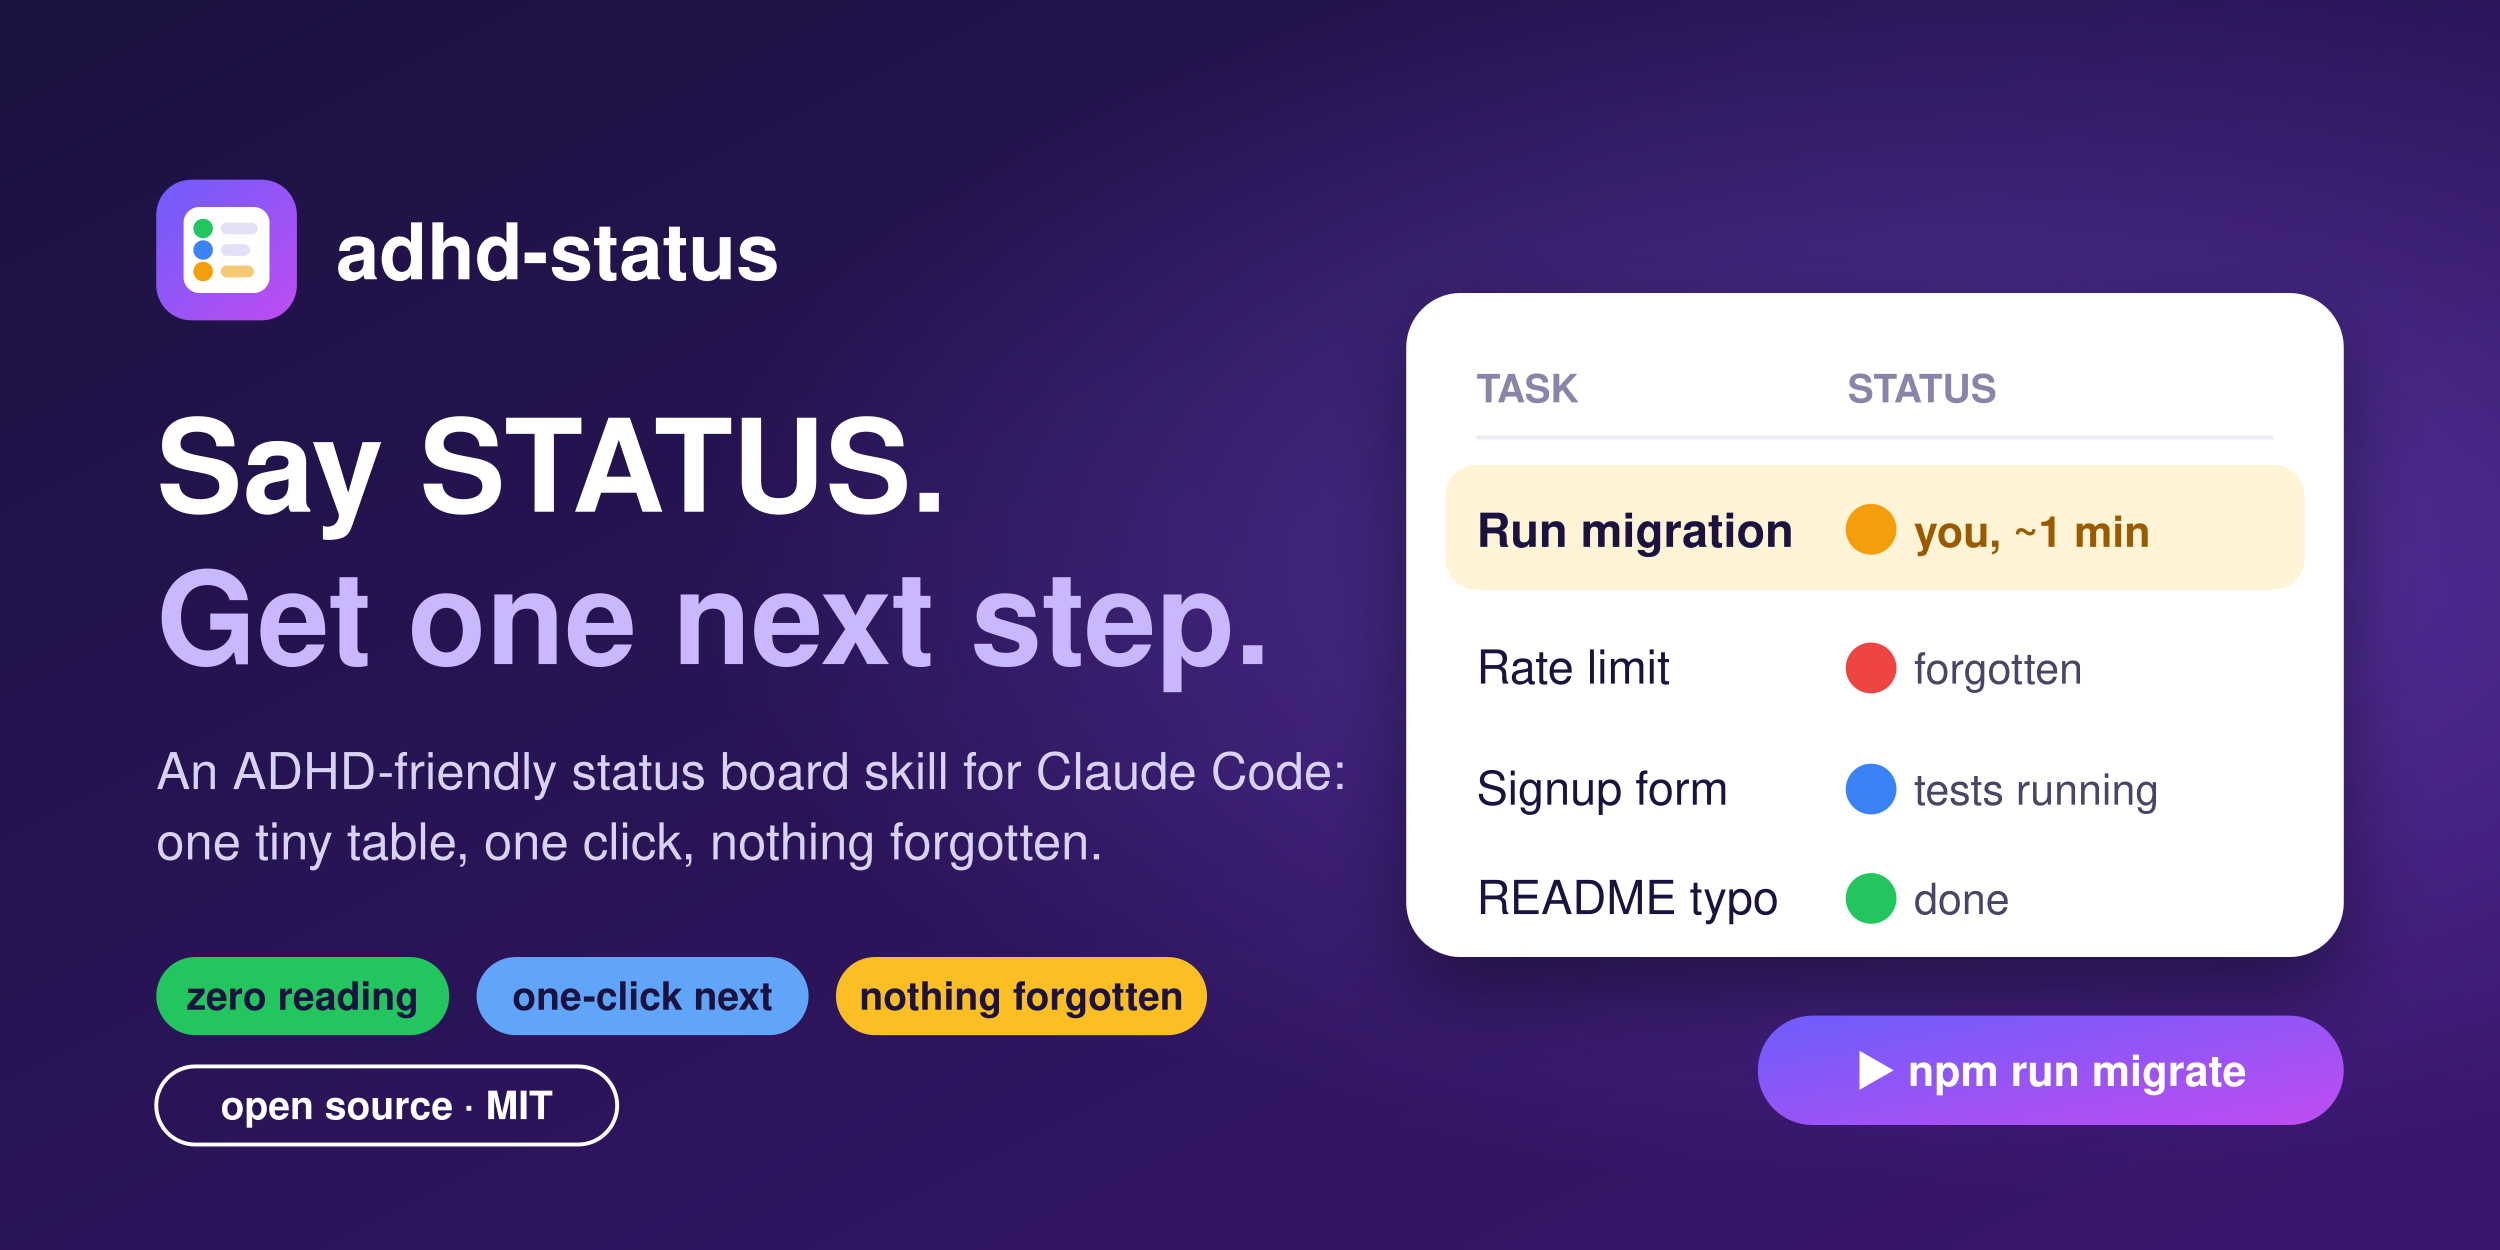
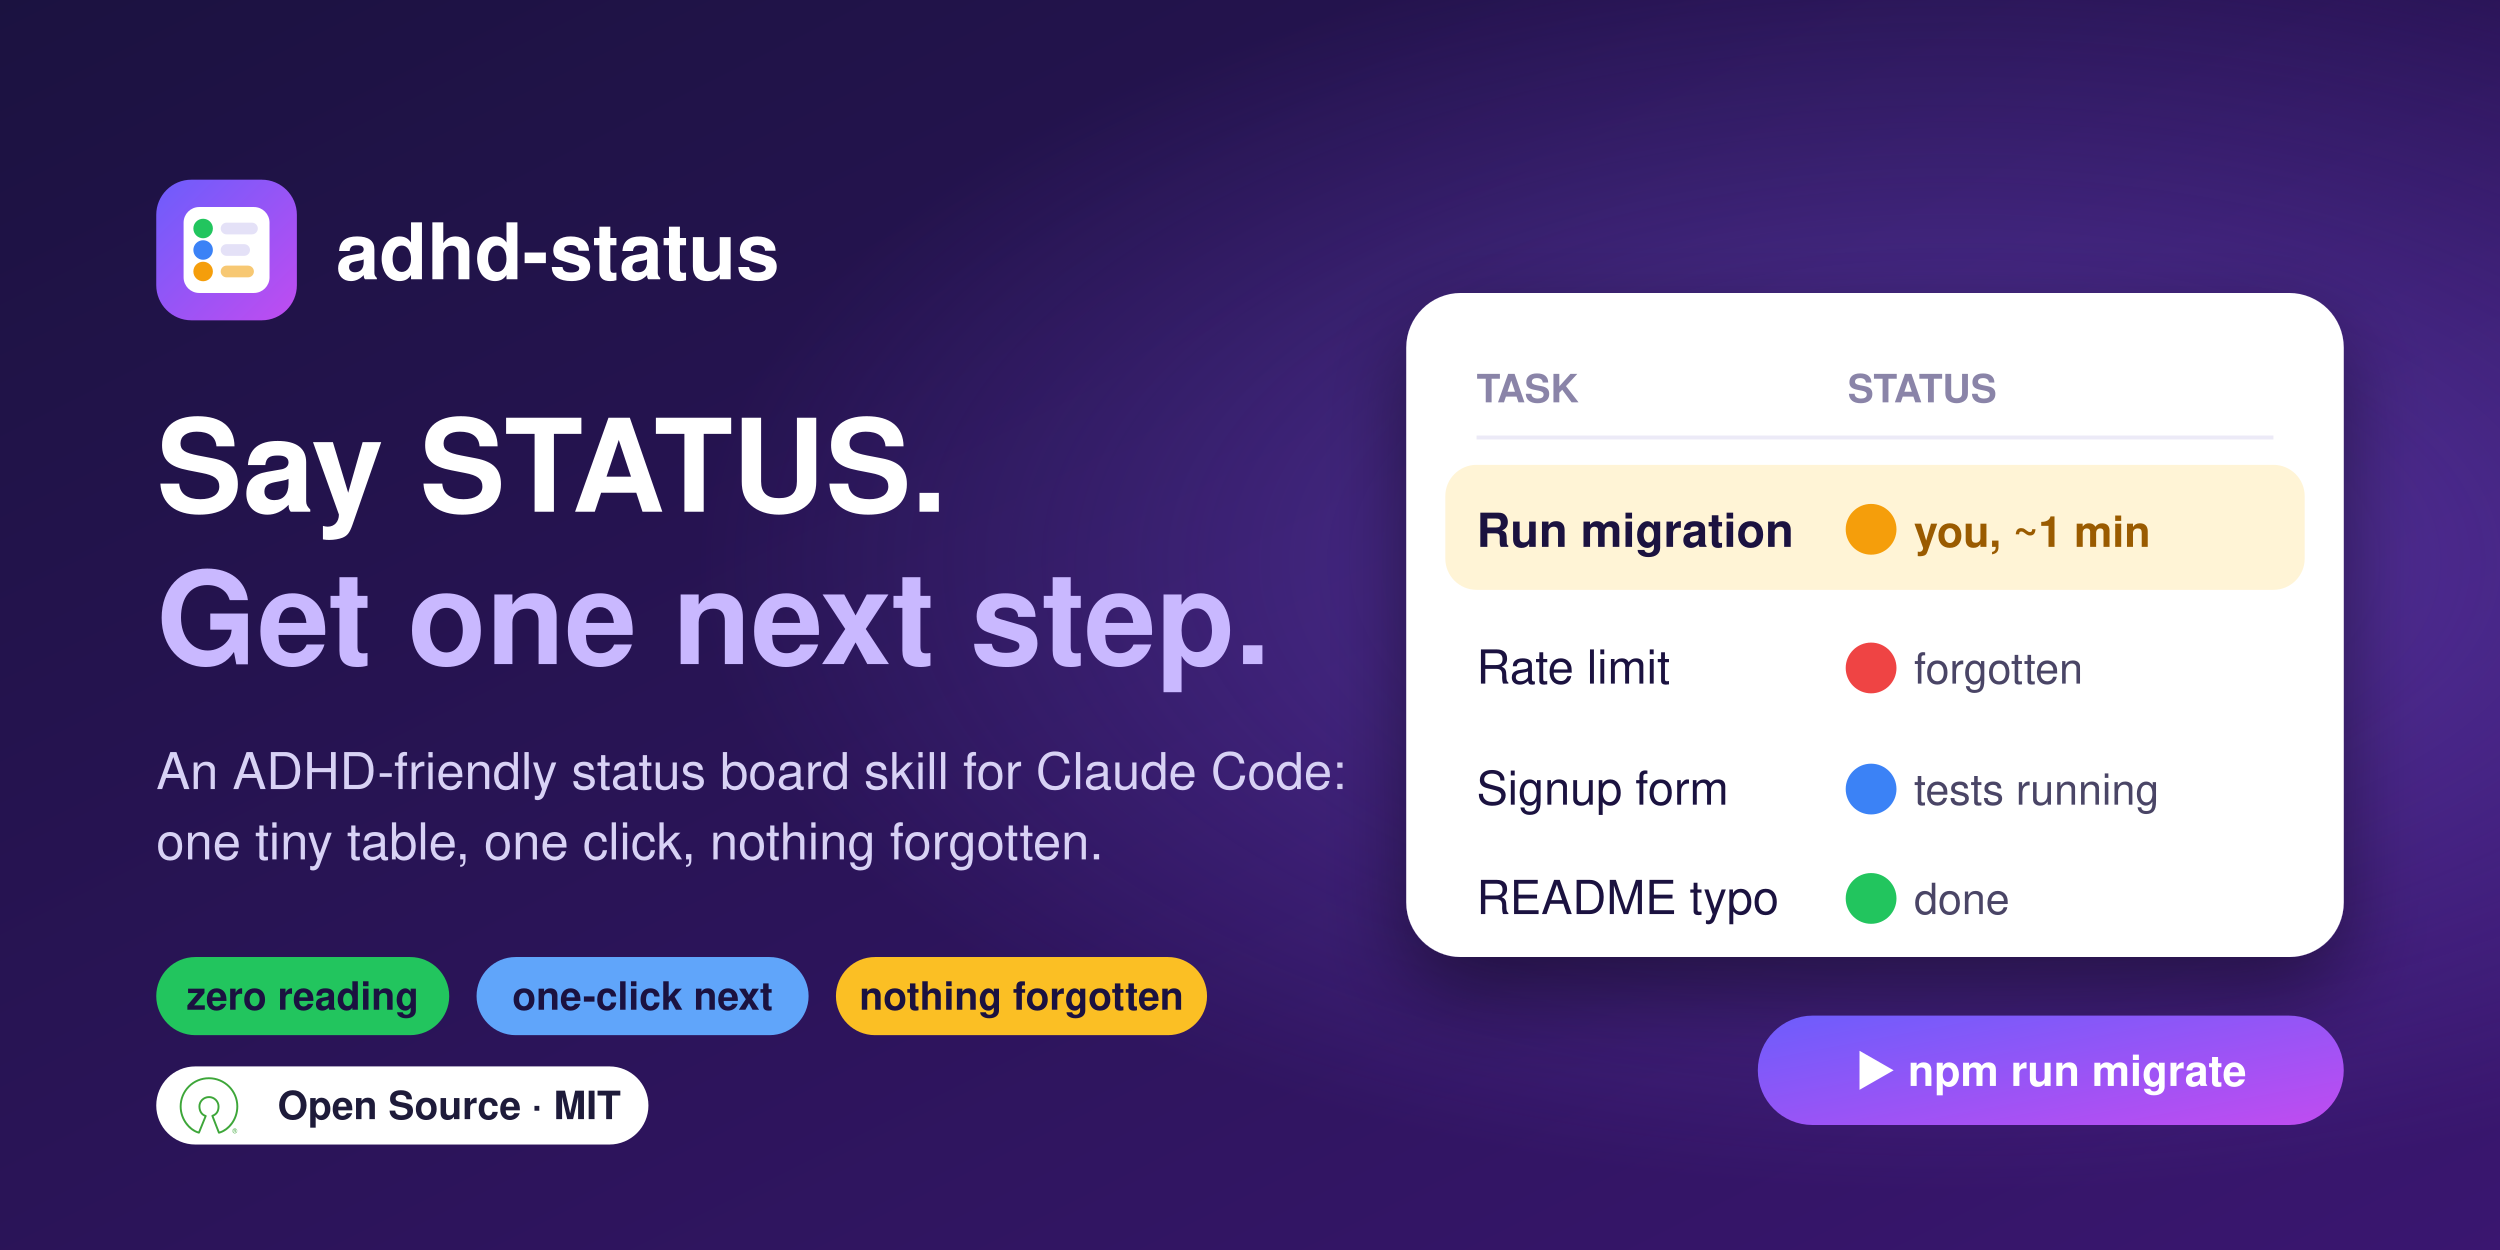
<svg xmlns="http://www.w3.org/2000/svg" viewBox="0 0 1280 640" width="1280" height="640">
  <defs>
    <linearGradient id="bg" x1="0" y1="0" x2="1" y2="1">
      <stop offset="0" stop-color="#1B1240" />
      <stop offset="1" stop-color="#3A1670" />
    </linearGradient>
    <linearGradient id="badge" x1="0" y1="0" x2="1" y2="1">
      <stop offset="0" stop-color="#6D5DFC" />
      <stop offset="1" stop-color="#C04CF0" />
    </linearGradient>
    <radialGradient id="glow" cx="0.78" cy="0.45" r="0.5">
      <stop offset="0" stop-color="#8B5CF6" stop-opacity="0.45" />
      <stop offset="1" stop-color="#8B5CF6" stop-opacity="0" />
    </radialGradient>
    <filter id="sh" x="-20%" y="-20%" width="140%" height="140%">
      <feDropShadow dx="0" dy="18" stdDeviation="22" flood-color="#000" flood-opacity="0.45" />
    </filter>
  </defs>
  <rect width="1280" height="640" fill="url(#bg)" />
  <rect width="1280" height="640" fill="url(#glow)" />
  <g font-family="-apple-system, 'Segoe UI', Helvetica, Arial, sans-serif">
    <rect x="80" y="92" width="72" height="72" rx="18" fill="url(#badge)" />
    <rect x="94" y="106" width="44" height="44" rx="8" fill="#fff" />
    <circle cx="104" cy="117" r="5" fill="#22C55E" />
    <rect x="113" y="114" width="19" height="6" rx="3" fill="#E4E1F7" />
    <circle cx="104" cy="128" r="5" fill="#3B82F6" />
    <rect x="113" y="125" width="15" height="6" rx="3" fill="#E4E1F7" />
    <circle cx="104" cy="139" r="5" fill="#F59E0B" />
    <rect x="113" y="136" width="17" height="6" rx="3" fill="#F7C873" />
    <text x="172" y="143" font-size="40" font-weight="700" fill="#FFFFFF">adhd-status</text>
    <text x="80" y="262" font-size="66" font-weight="800" fill="#FFFFFF">Say STATUS.</text>
    <text x="80" y="340" font-size="66" font-weight="800" fill="#C9B8FF">Get one next step.</text>
    <text x="80" y="404" font-size="26" fill="#D8D2F5">An ADHD-friendly status board skill for Claude Code:</text>
    <text x="80" y="440" font-size="26" fill="#D8D2F5">one tiny table, one click, nothing forgotten.</text>
    <g font-size="20" font-weight="600" fill="#1B1240">
      <rect x="80" y="490" width="150" height="40" rx="20" fill="#22C55E" />
      <text x="155" y="517" text-anchor="middle">zero reading</text>
      <rect x="244" y="490" width="170" height="40" rx="20" fill="#60A5FA" />
      <text x="329" y="517" text-anchor="middle">one-click next</text>
      <rect x="428" y="490" width="190" height="40" rx="20" fill="#FBBF24" />
      <text x="523" y="517" text-anchor="middle">nothing forgotten</text>
-       <rect x="80" y="546" width="236" height="40" rx="20" fill="none" stroke="#FFFFFF" stroke-width="2" />
-       <text x="198" y="573" text-anchor="middle" fill="#FFFFFF">open source · MIT</text>
+       <rect x="80" y="546" width="252" height="40" rx="20" fill="#FFFFFF" />
+       <g transform="translate(92 551) scale(1.25)">
+         <path fill="#3DA639" d="M11.959.447A11.938 11.938 0 000 12.407c0 5.576 3.874 10.097 7.783 11.114.193.05.392-.05.467-.234l2.771-6.822a.396.396 0 00-.246-.528C9.365 15.47 8.53 14.32 8.48 12.4c-.024-1.828 1.5-3.45 3.561-3.447 1.931.003 3.479 1.632 3.479 3.453 0 .966-.203 1.687-.575 2.238-.371.552-.922.951-1.695 1.239a.396.396 0 00-.23.515l2.685 6.903a.396.396 0 00.465.24C20.163 22.534 24 18.062 24 12.406 24 5.804 18.603.447 11.959.447zm0 .791c6.22 0 11.25 4.997 11.25 11.168 0 5.138-3.423 9.208-6.895 10.272L13.9 16.47c.703-.308 1.302-.79 1.702-1.384.477-.708.709-1.602.709-2.68 0-2.266-1.898-4.24-4.27-4.244-2.48-.004-4.382 1.976-4.352 4.25.023 1.995.934 3.492 2.451 4.13L7.648 22.66C4.251 21.592.791 17.458.791 12.406A11.13 11.13 0 0111.959 1.238zm10.617 20.149a1.03 1.03 0 000 2.058 1.03 1.03 0 000-2.058zm0 .162c.48 0 .865.388.865.867a.856.856 0 01-.271.623l-.172-.342a.847.847 0 00-.111-.178.263.263 0 00-.114-.084.301.301 0 00.17-.117.356.356 0 00.061-.21c0-.13-.038-.227-.113-.292-.076-.064-.192-.095-.346-.095h-.41v1.343h.181v-.568h.2c.072 0 .128.015.17.045a.48.48 0 01.129.18l.171.343.157.001a.878.878 0 01-.567.216.865.865 0 010-1.732zm-.26.322h.229c.088 0 .155.018.2.059.044.04.066.099.066.177 0 .079-.022.14-.067.18-.044.04-.111.06-.2.06h-.228z" />
+       </g>
+       <text x="230" y="573" text-anchor="middle" fill="#1E1B3A">Open Source · MIT</text>
    </g>
    <g filter="url(#sh)">
      <rect x="720" y="150" width="480" height="340" rx="28" fill="#FFFFFF" />
    </g>
    <text x="756" y="206" font-size="20" font-weight="700" fill="#8A84A8">TASK</text>
    <text x="946" y="206" font-size="20" font-weight="700" fill="#8A84A8">STATUS</text>
    <line x1="756" y1="224" x2="1164" y2="224" stroke="#ECEAF7" stroke-width="2" />
    <rect x="740" y="238" width="440" height="64" rx="16" fill="#FFF4D6" />
    <text x="756" y="280" font-size="24" font-weight="700" fill="#1B1240">Run migration</text>
    <circle cx="958" cy="271" r="13" fill="#F59E0B" />
    <text x="980" y="280" font-size="22" font-weight="600" fill="#9A5B00">you, ~1 min</text>
    <text x="756" y="350" font-size="24" fill="#1B1240">Rate limit</text>
    <circle cx="958" cy="342" r="13" fill="#EF4444" />
    <text x="980" y="350" font-size="22" fill="#4A4566">forgotten</text>
    <text x="756" y="412" font-size="24" fill="#1B1240">Signup form</text>
    <circle cx="958" cy="404" r="13" fill="#3B82F6" />
    <text x="980" y="412" font-size="22" fill="#4A4566">tests running</text>
    <text x="756" y="468" font-size="24" fill="#1B1240">README typo</text>
    <circle cx="958" cy="460" r="13" fill="#22C55E" />
    <text x="980" y="468" font-size="22" fill="#4A4566">done</text>
    <rect x="900" y="520" width="300" height="56" rx="28" fill="url(#badge)" />
    <text x="1050" y="556" font-size="22" font-weight="700" fill="#FFFFFF" text-anchor="middle">▶  npm run migrate</text>
  </g>
</svg>
